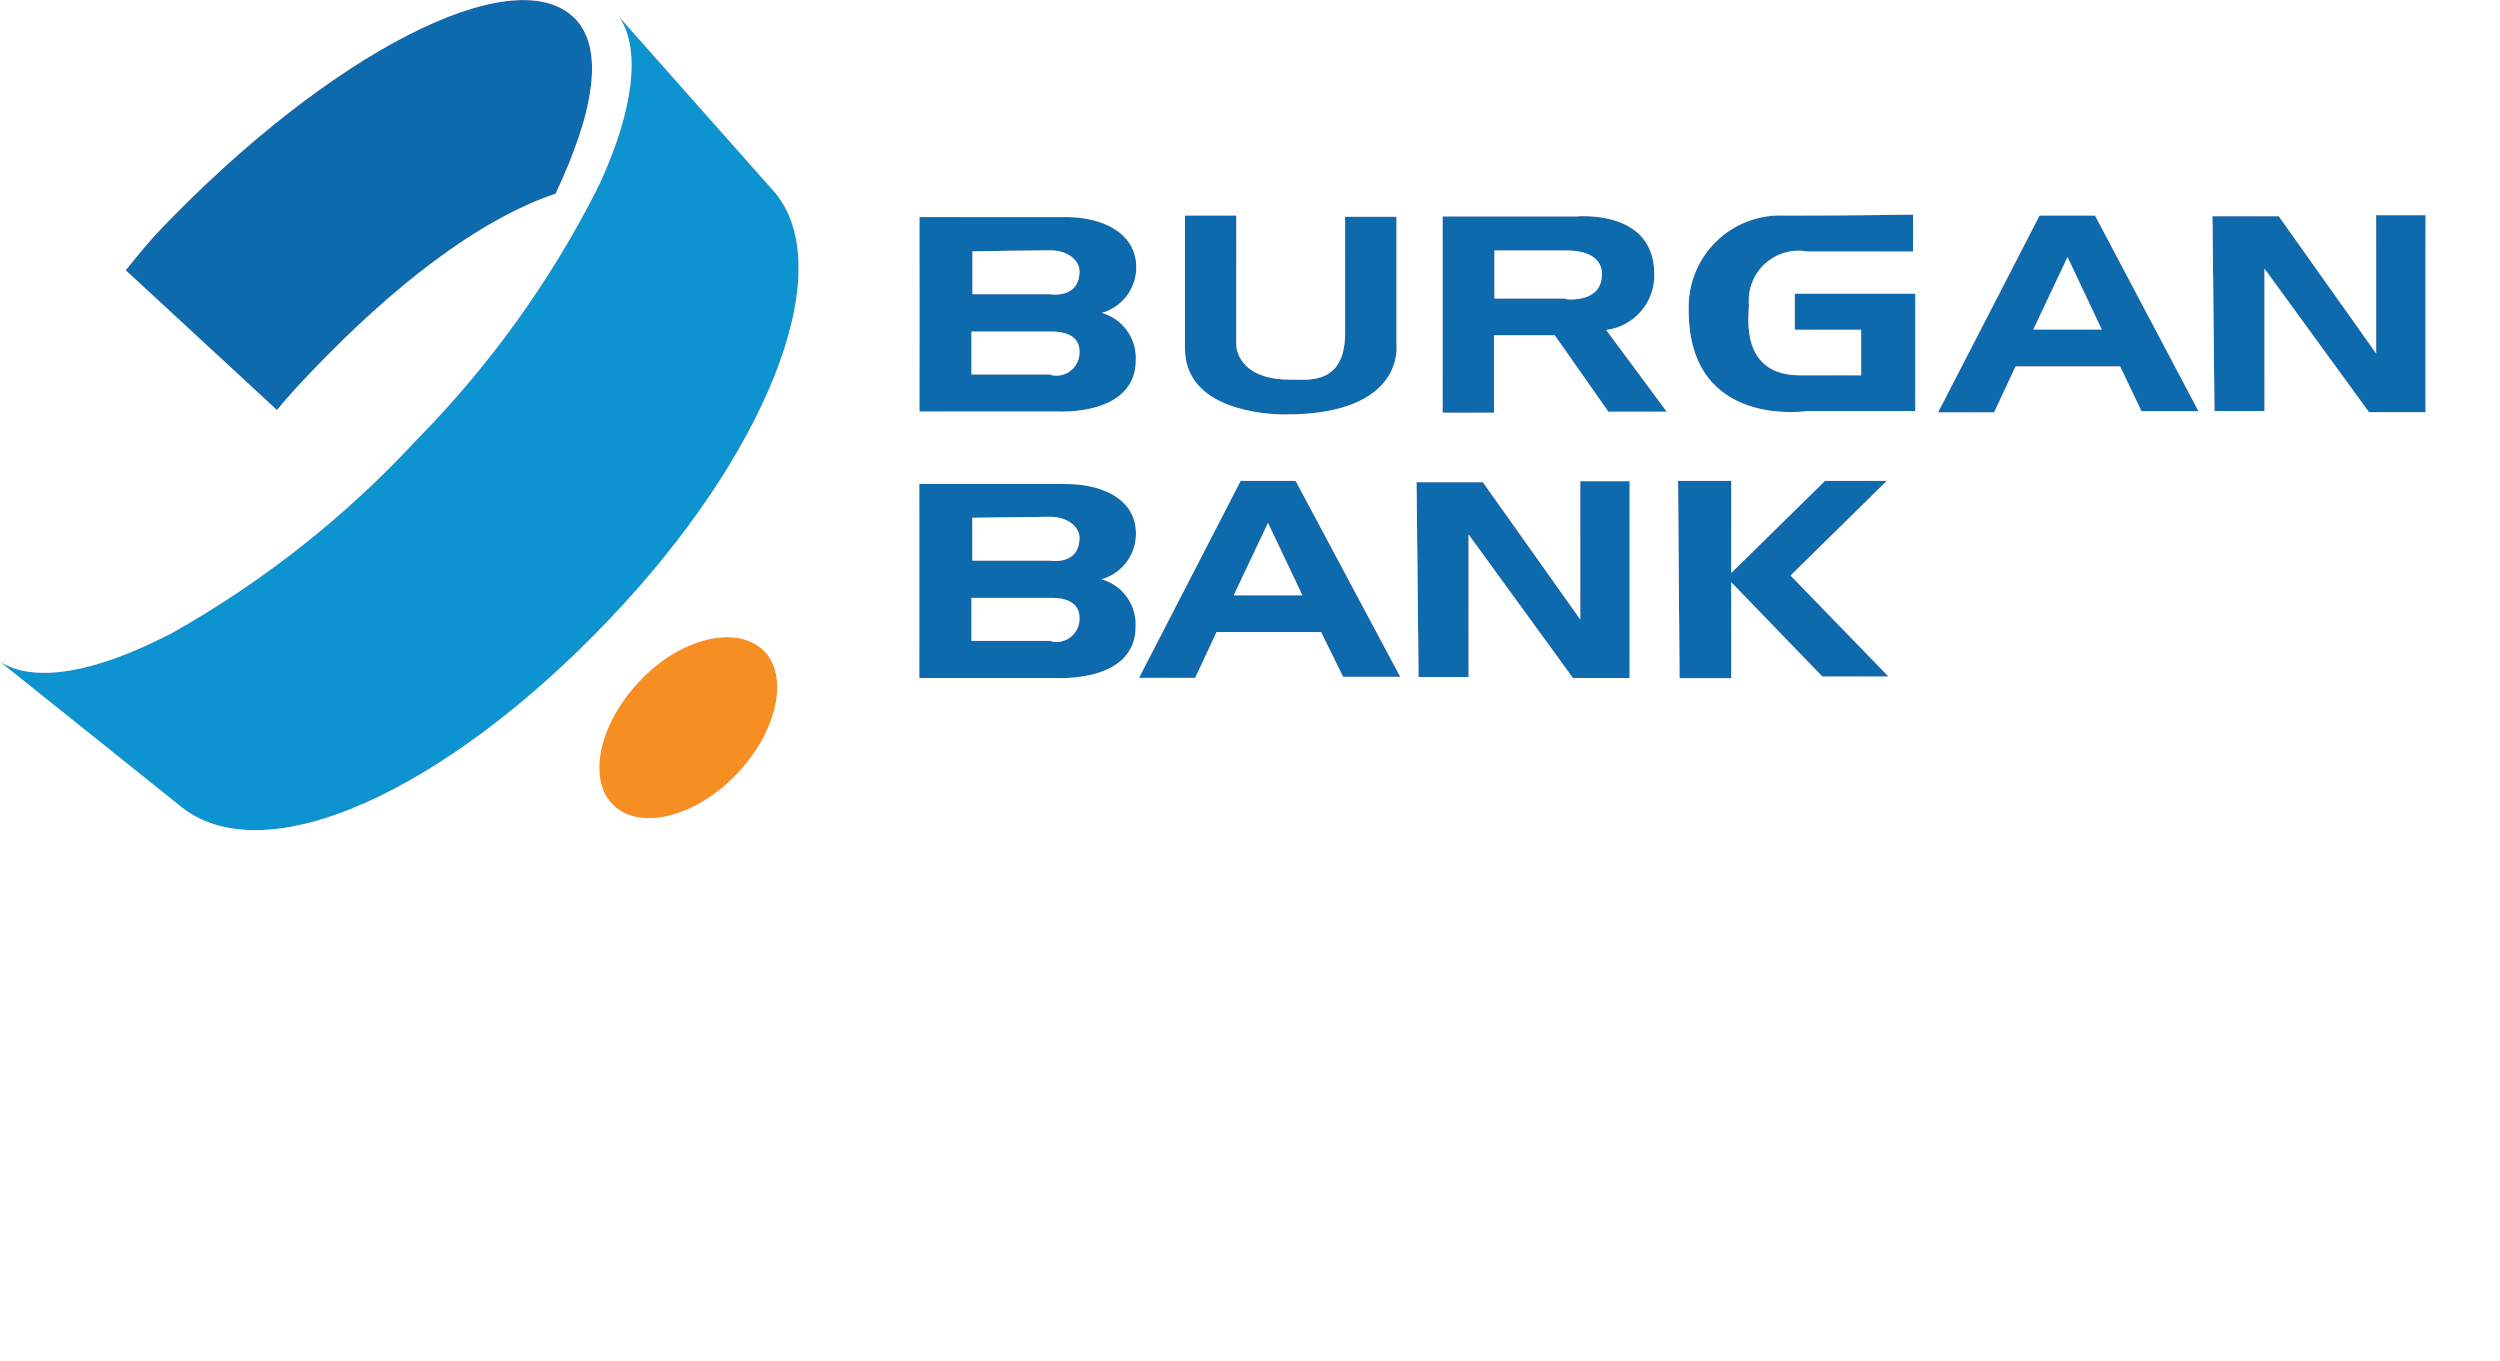
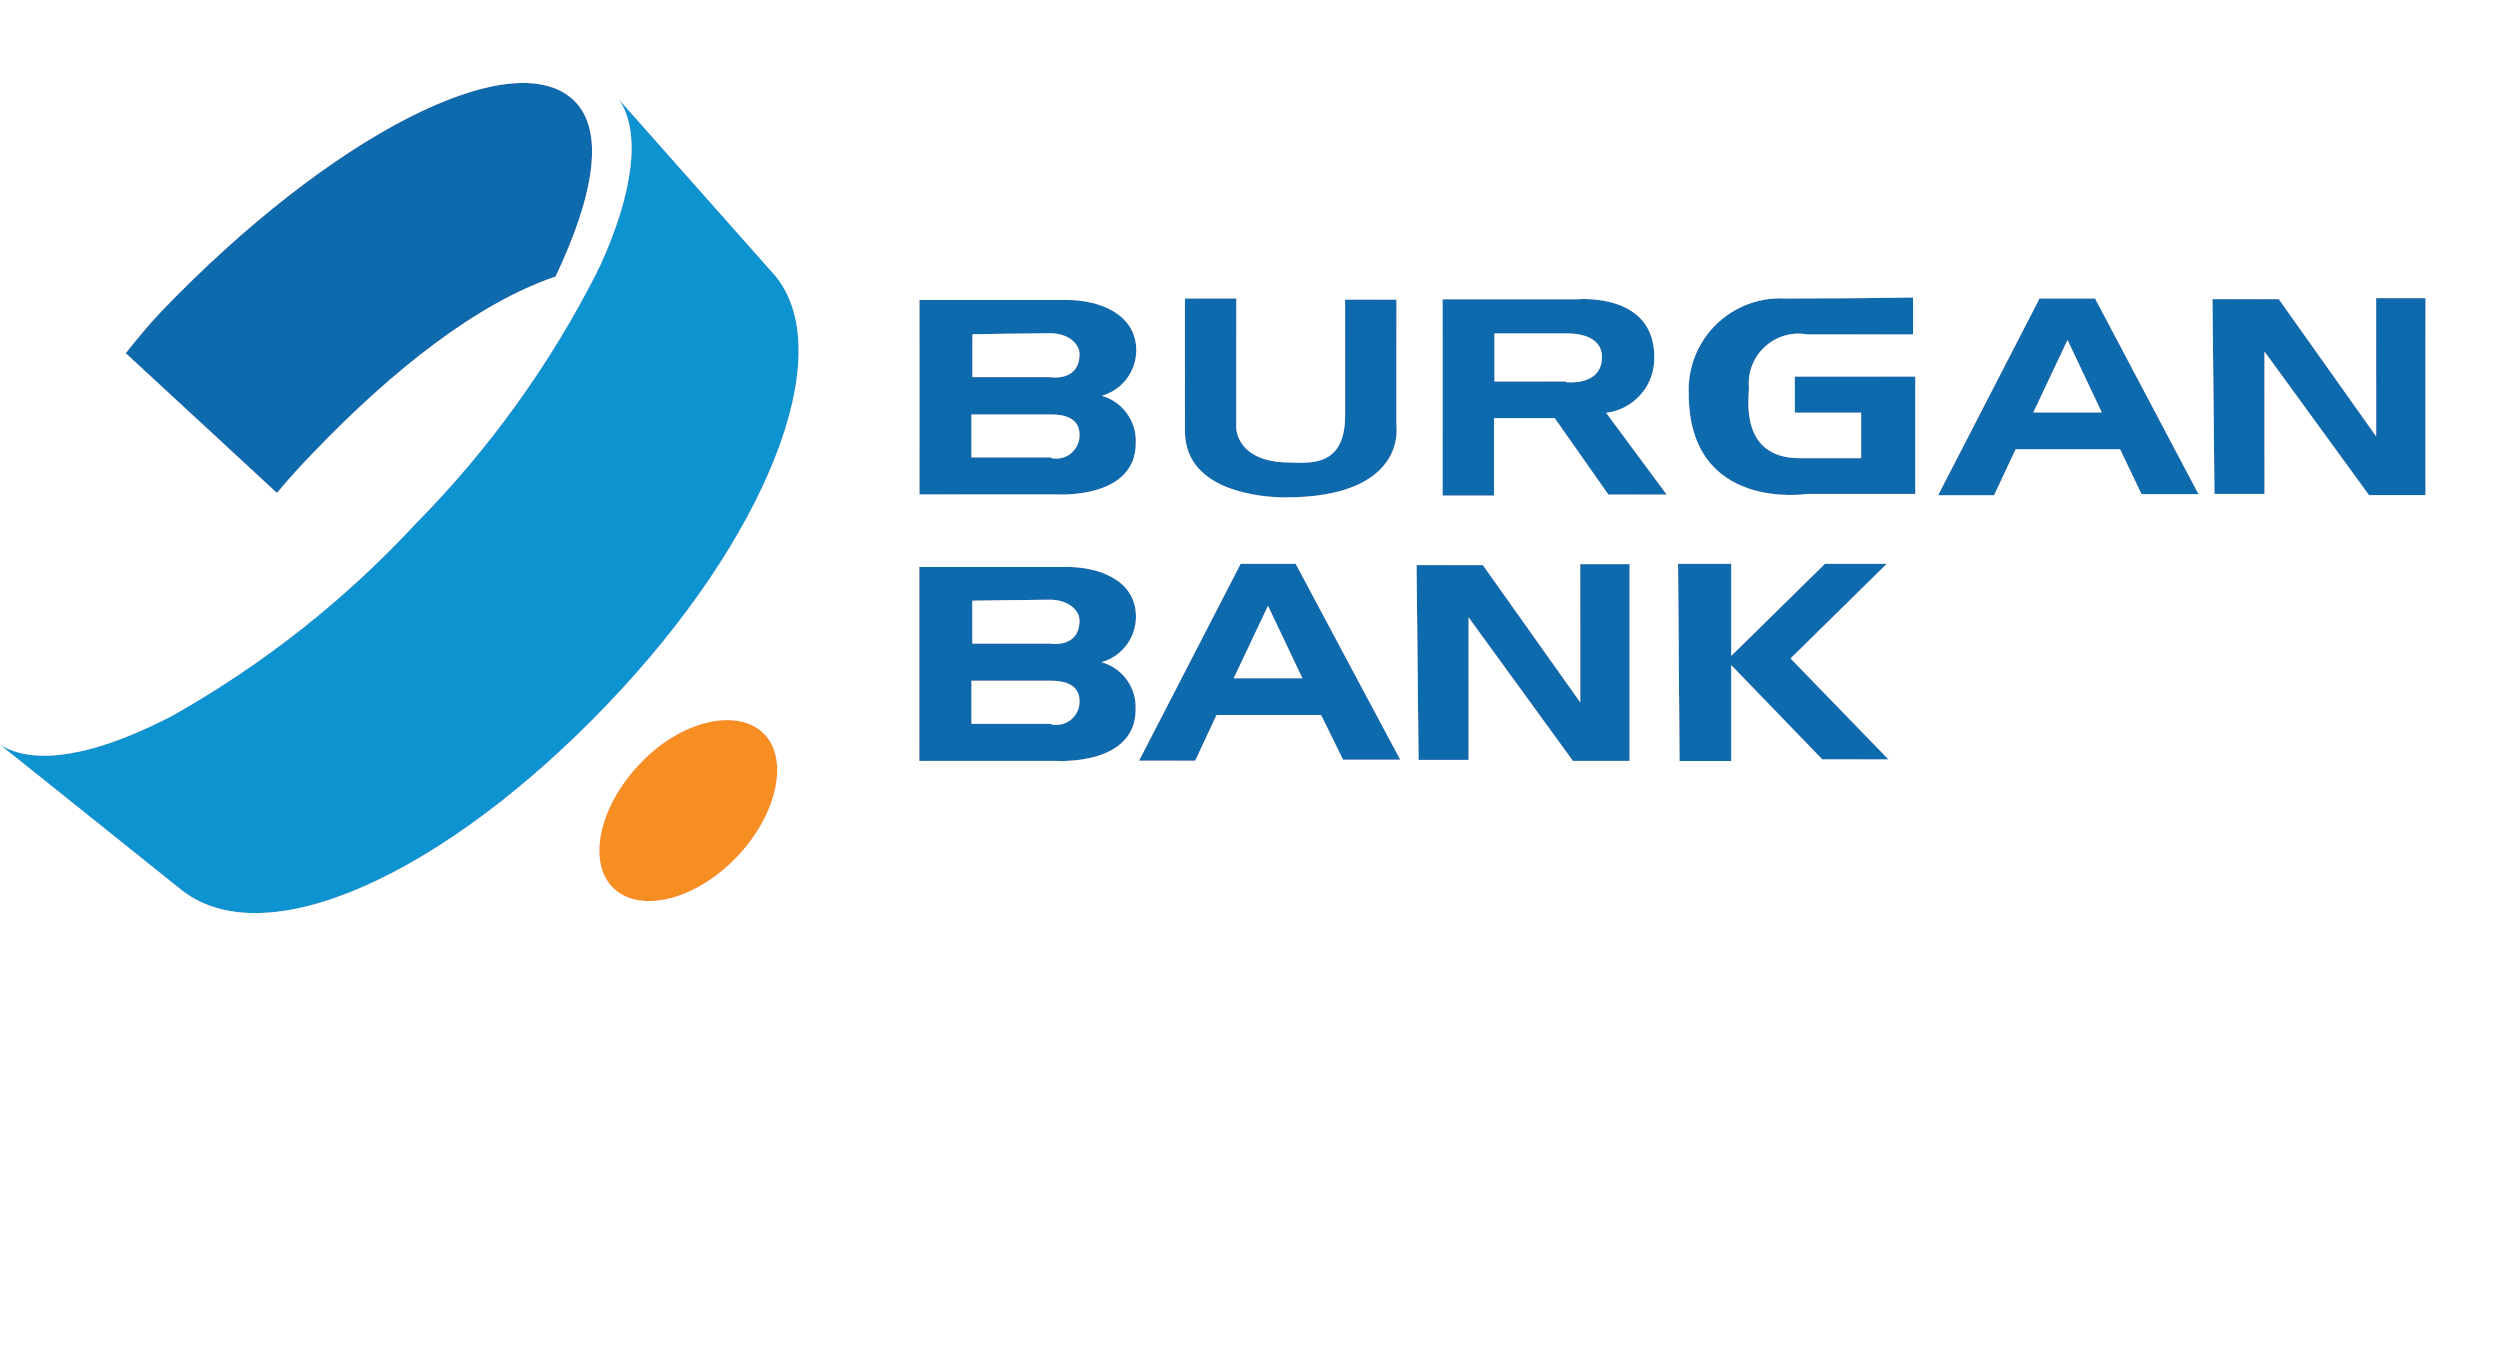
- <svg xmlns="http://www.w3.org/2000/svg" version="1.1" x="0px" y="0px" viewBox="0 0 150.771 82.032" enable-background="new 0 0 226.771 82.032" xml:space="preserve">
+ <svg xmlns="http://www.w3.org/2000/svg" version="1.1" x="0px" y="0px" viewBox="0 -5 150.771 82.032" enable-background="new 0 0 226.771 82.032" xml:space="preserve">
  <defs>
    <style>
      .cls-1 { fill: #1093cf; }
      .cls-2 { fill: #f78e20; }
      .cls-3 { fill: #086aac; }
    </style>
    <filter id="white-shadow" x="-50%" y="-50%" width="200%" height="200%">
      <feDropShadow dx="0" dy="0" stdDeviation="3" flood-color="white" />
    </filter>
  </defs>
  <g id="Layer_2" data-name="Layer 2" filter="url(#white-shadow)">
    <g id="Layer_1-2" data-name="Layer 1">
      <path class="cls-1" d="M37.33,1l8.92,10.06.54.61c3.84,4.77-.63,15.86-10.12,25.77C27,47.58,15.89,52.91,10.75,48.52L0,39.91c2.07,1.3,5.68.65,10-1.55l.27-.13.16-.09A60.44,60.44,0,0,0,25.06,26.59,60.66,60.66,0,0,0,36,11.41c0-.07.06-.12.08-.18L36.2,11C38.18,6.64,38.68,3,37.33,1" />
      <path class="cls-2" d="M38.57,41.08c-2.48,2.6-3.17,6-1.55,7.51s4.94.69,7.42-1.91,3.18-6,1.56-7.5-5-.7-7.43,1.9" />
      <path class="cls-3" d="M34.62,1.06C30.91-2.5,19.86,3.22,9.73,13.78c-.75.78-1.46,1.66-2.15,2.52l9.12,8.43c.73-.87,1.33-1.53,2.15-2.38,4.89-5.11,10-9.09,14.66-10.67,2.3-4.86,3-8.78,1.11-10.62" />
      <path class="cls-3" d="M71.43,13h3.13v7.81s0,2.08,3.23,2.08c1.06,0,3.33.37,3.33-2.82v-7h3.1v7.67S84.84,25,77.51,25c-1.22,0-6.05-.28-6.05-4s0-8,0-8" />
      <path class="cls-3" d="M115.37,13v2.17H109a3,3,0,0,0-3.52,3.23c0,.57-.6,4.23,3.06,4.23h3.7V19.89h-4V17.71h7.27v7.08H109s-7.16,1.12-7.16-6.07A5.52,5.52,0,0,1,107.64,13c4.58,0,7.73-.06,7.73-.06" />
      <path class="cls-3" d="M94.43,18h-4.3V15.11h4.35c1.59,0,2.13.69,2.13,1.41,0,1.81-2.18,1.52-2.18,1.52m2.44,1.86a3.31,3.31,0,0,0,2.9-3.38c0-3.93-4.69-3.47-4.69-3.47H87V24.89h3.1V20.22l3.66,0L97,24.83h3.52Z" />
      <path class="cls-3" d="M63.31,17.74H58.65V15.16s3.61-.06,4.69-.06,1.76.63,1.76,1.25c0,1.71-1.79,1.39-1.79,1.39m.08,4.84h-4.8V20l4.83,0c1.4,0,1.68.68,1.68,1.19a1.4,1.4,0,0,1-1.71,1.43m3-3.73a2.86,2.86,0,0,0,2.14-2.75c0-2.22-2.25-3.05-4.18-3.05l-8.9,0V24.82h8.28s4.77.31,4.77-3.1a2.83,2.83,0,0,0-2.11-2.87" />
      <path class="cls-3" d="M63.31,33.81H58.64V31.23s3.61-.06,4.69-.06,1.77.63,1.77,1.25c0,1.71-1.79,1.39-1.79,1.39m.08,4.84h-4.8V36.06l4.83,0c1.39,0,1.68.68,1.68,1.19a1.4,1.4,0,0,1-1.71,1.43m3-3.73a2.85,2.85,0,0,0,2.12-2.76c0-2.21-2.24-3-4.17-3l-8.9,0V40.89h8.27s4.78.31,4.78-3.1a2.82,2.82,0,0,0-2.1-2.87" />
      <polygon class="cls-3" points="101.2 29 101.29 40.9 104.41 40.9 104.41 35.12 109.9 40.8 113.89 40.8 107.99 34.71 113.79 29 110.06 29 104.41 34.55 104.41 29 101.2 29" />
      <path class="cls-3" d="M74.41,35.9l2.06-4.36,2.07,4.36ZM78.14,29H74.82L68.69,40.88h3.39l1.29-2.76h6.3L81,40.82h3.45Z" />
      <polygon class="cls-3" points="85.43 29.08 89.43 29.08 95.3 37.35 95.3 29.02 98.28 29.02 98.28 40.89 94.86 40.89 88.57 32.24 88.57 40.83 85.55 40.83 85.43 29.08" />
      <path class="cls-3" d="M122.63,19.87l2.06-4.36,2.06,4.36ZM126.35,13H123l-6.12,11.87h3.38l1.3-2.77h6.3l1.29,2.7h3.44Z" />
      <polygon class="cls-3" points="133.43 13.04 137.43 13.04 143.3 21.31 143.3 12.98 146.28 12.98 146.28 24.86 142.87 24.86 136.57 16.21 136.57 24.79 133.55 24.79 133.43 13.04" />
    </g>
  </g>
</svg>
